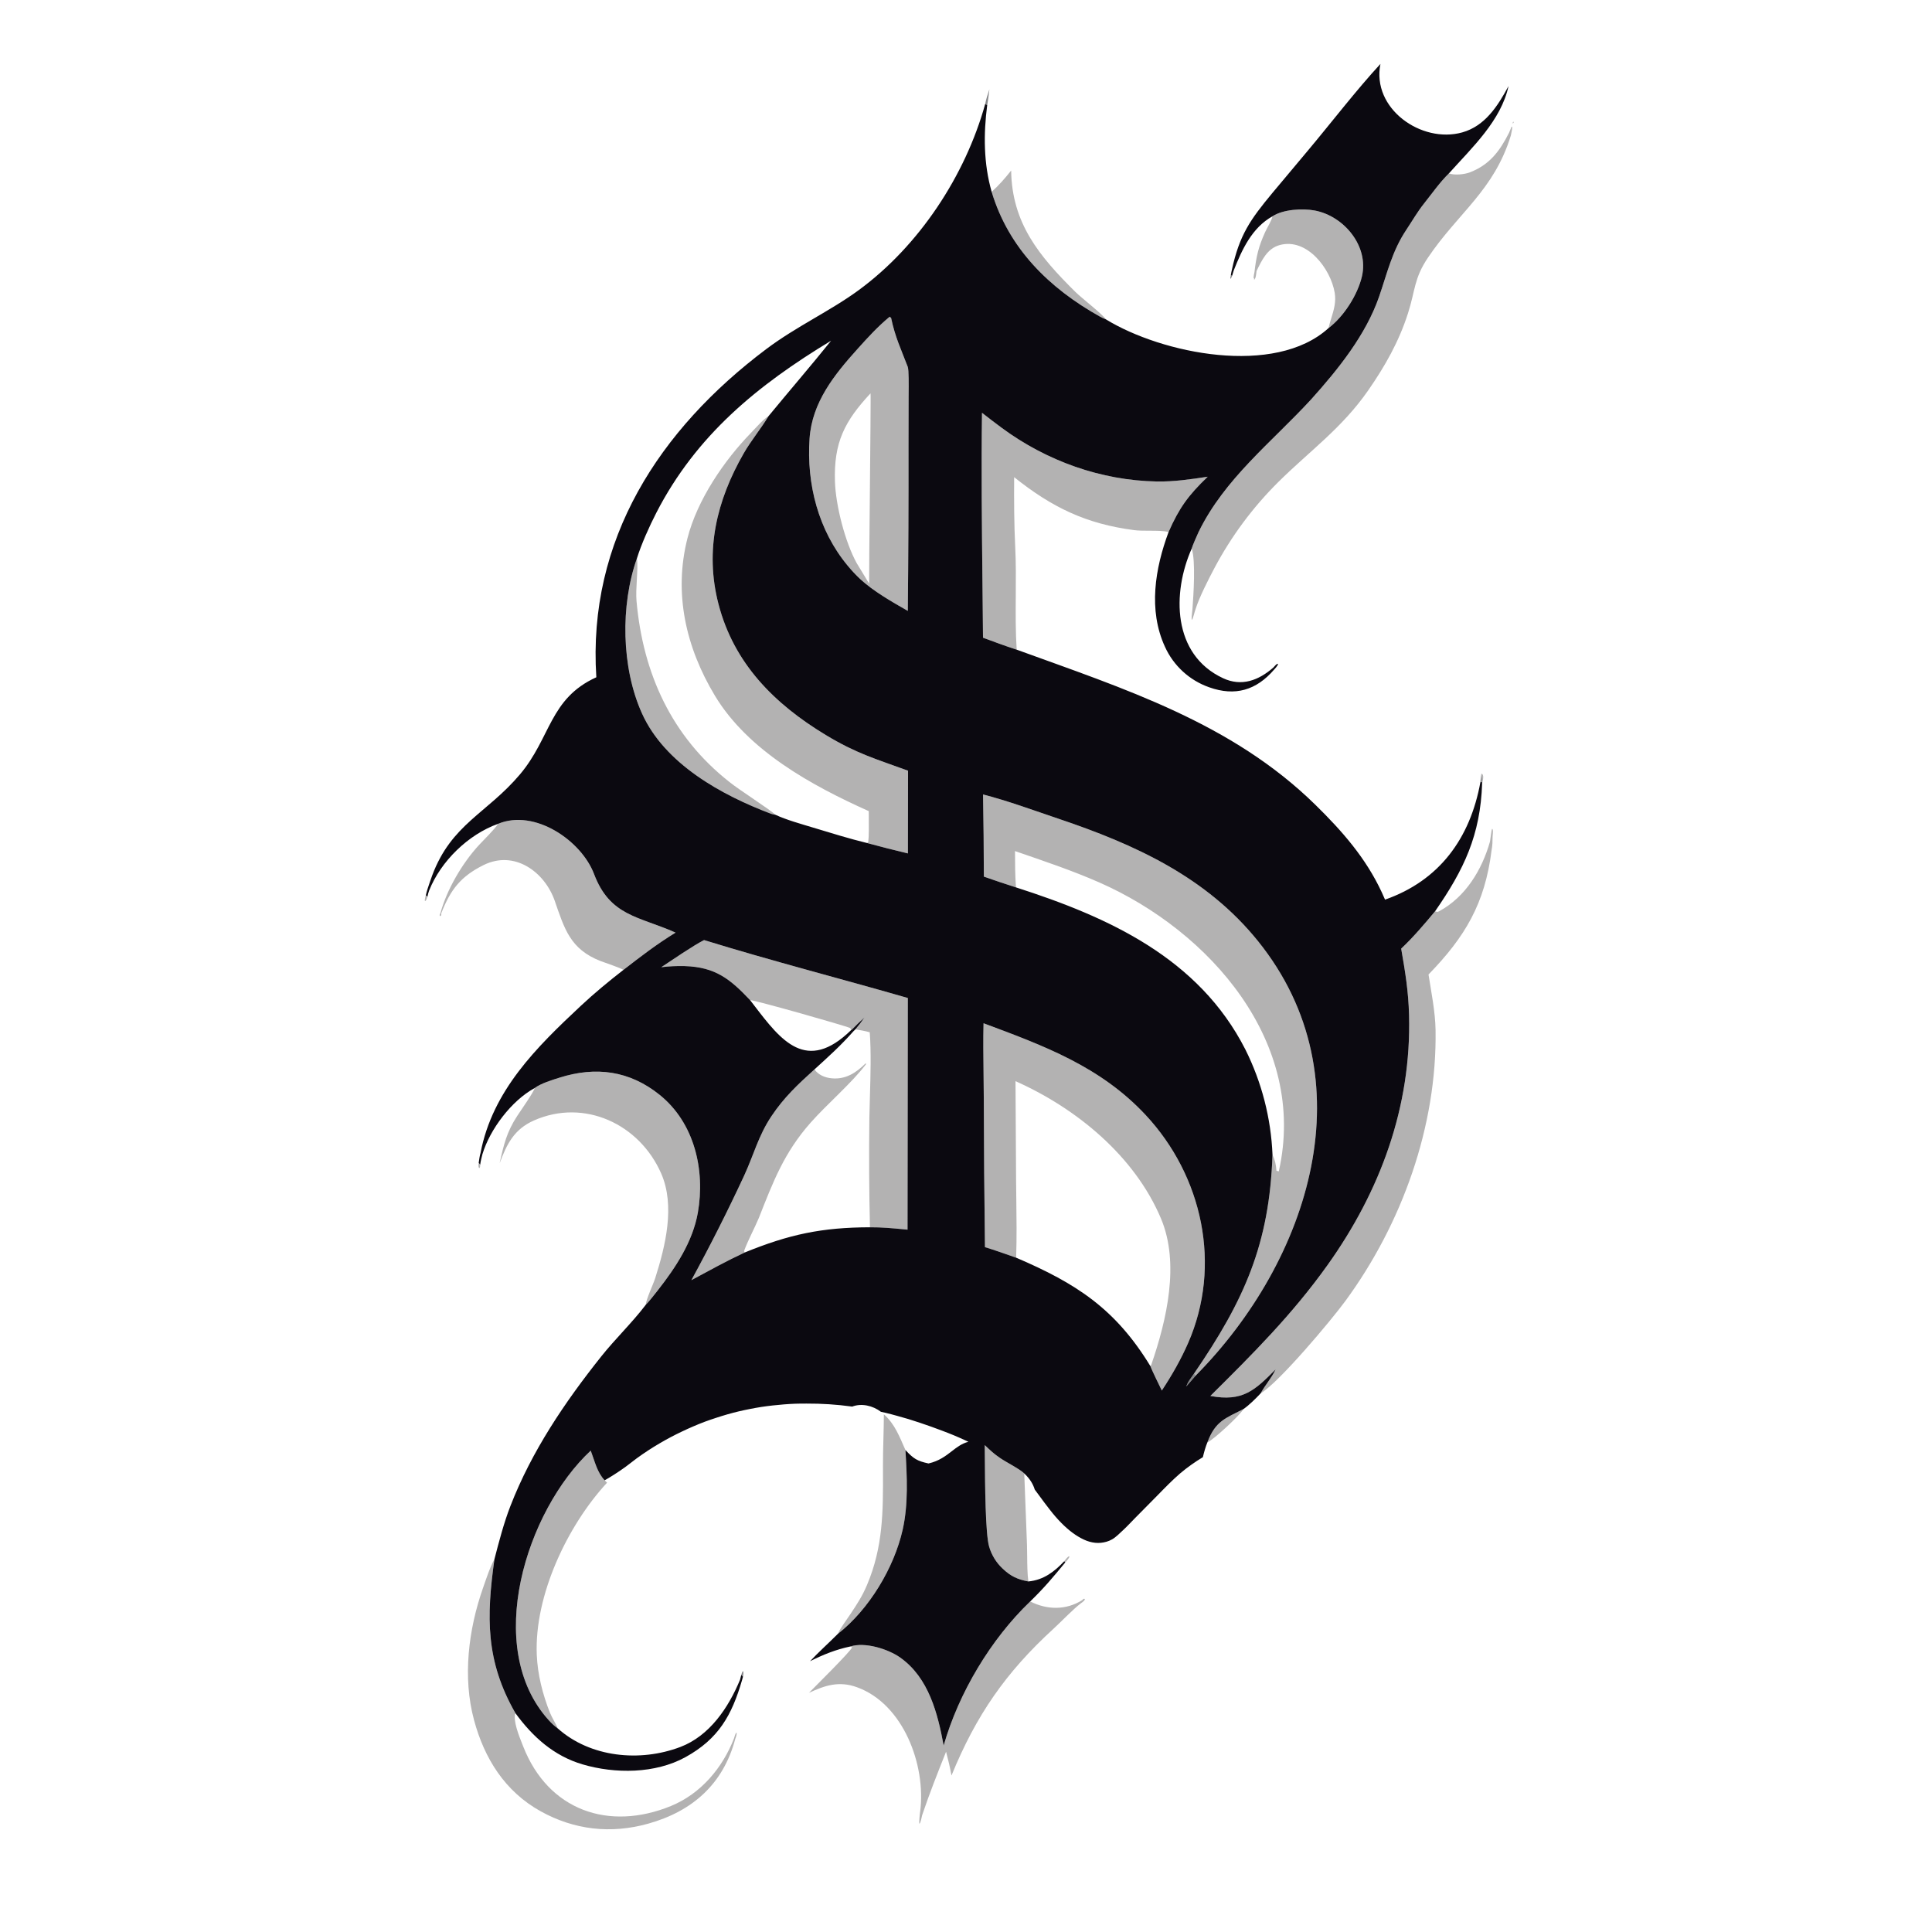
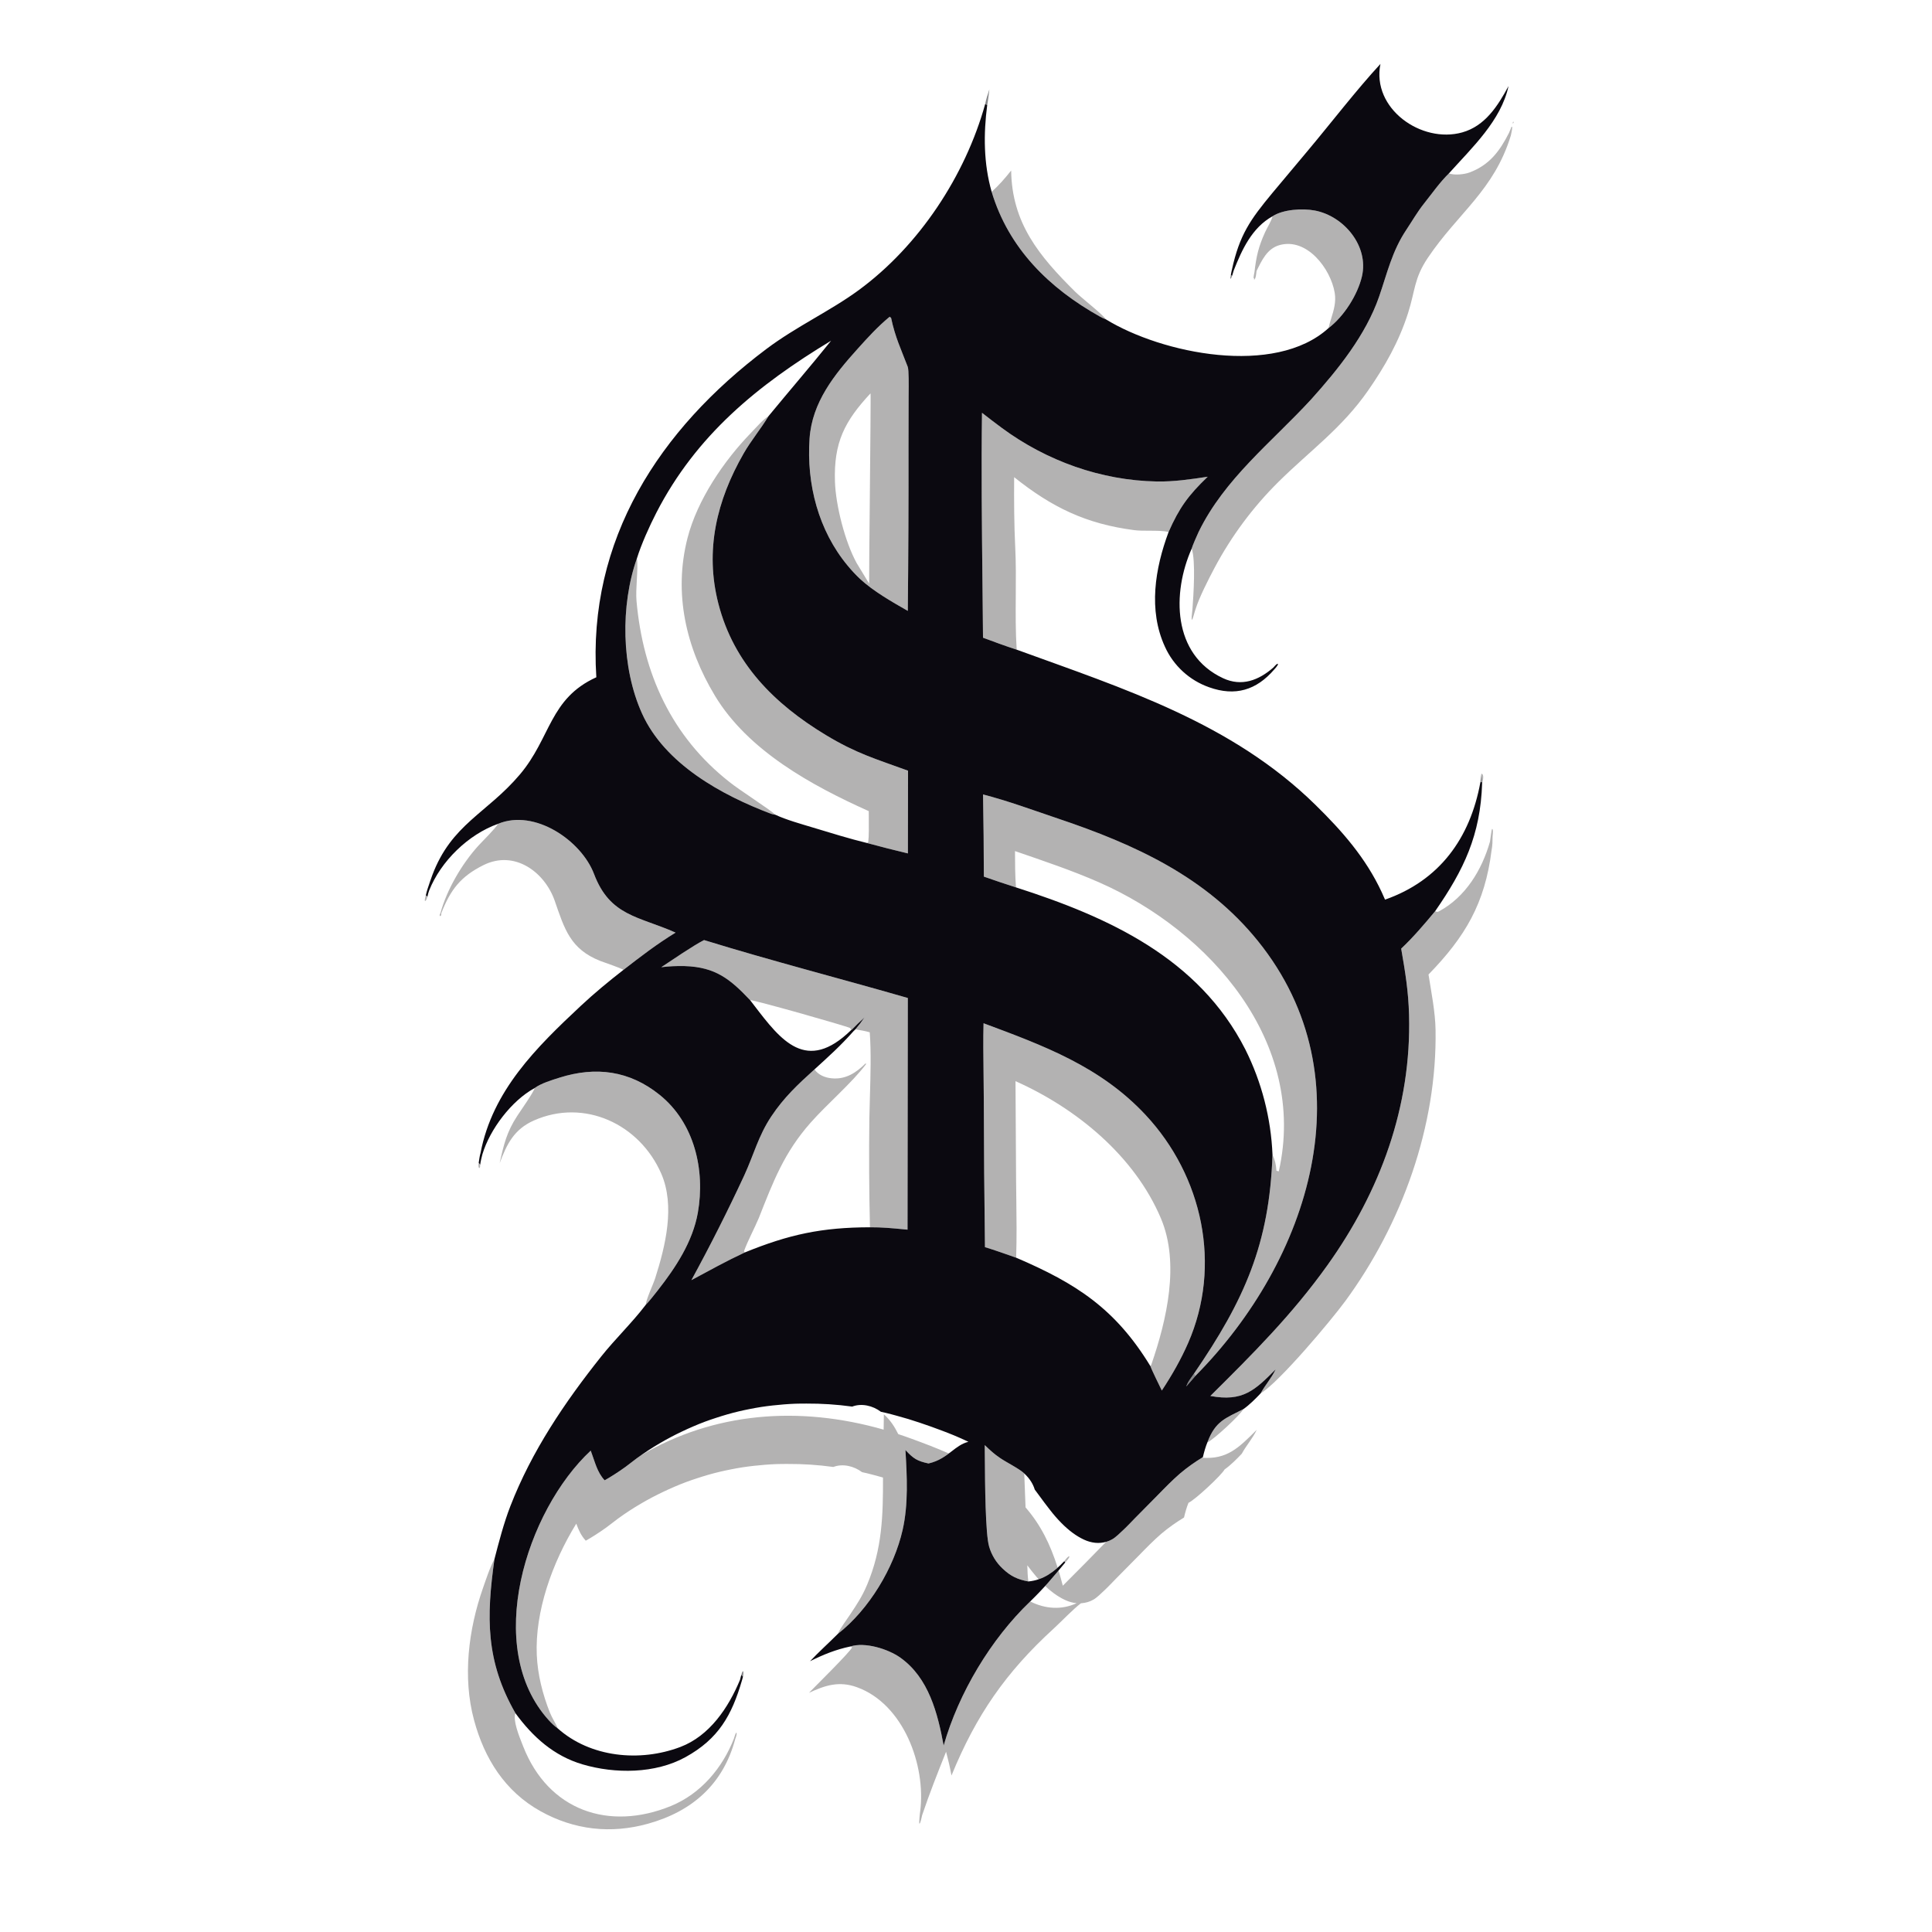
<svg xmlns="http://www.w3.org/2000/svg" viewBox="0 0 2048 2048">
  <g id="shadow" fill="#b3b2b2">
-     <path d="M1042.06 842.154C1069.14 849.144 1095.26 858.879 1121.88 867.833C1202.87 895.081 1278.54 929.479 1333.4 997.456C1451.04 1143.23 1388.32 1336.12 1267.26 1458.41L1265.89 1455.82C1319.09 1378.16 1345.67 1318.79 1348.91 1224.06C1351.71 1230.07 1352.58 1234.46 1353.09 1241.06C1353.92 1241.26 1354.74 1241.46 1355.57 1241.66C1386.42 1105.15 1282.45 986.893 1165.11 935.345C1136.11 922.604 1105.87 912.502 1075.94 902.183C1076.0 915.373 1075.98 927.513 1076.98 940.673C1065.58 937.027 1054.22 933.219 1042.93 929.252C1042.88 900.217 1042.59 871.184 1042.06 842.154ZM1042.6 1084.69C1106.45 1108.47 1166.44 1130.5 1214.37 1181.88C1274.89 1246.75 1295.42 1341.46 1259.44 1423.71C1251.77 1441.24 1242.19 1457.96 1231.58 1474.03C1229.28 1469.19 1220.85 1452.35 1219.53 1448.25C1219.89 1447.63 1220.32 1446.94 1220.54 1446.28C1236.77 1399.24 1250.76 1339.28 1230.69 1291.71C1202.71 1225.34 1140.97 1174.75 1076.47 1146.08L1077.09 1251.0C1077.15 1257.938 1077.238 1264.624 1077.325 1271.184C1077.597 1291.826 1077.853 1311.211 1077.17 1333.21C1066.28 1329.42 1055.12 1325.36 1044.1 1322.03C1043.39 1269.13 1042.98 1216.23 1042.85 1163.32C1042.821 1155.264 1042.717 1146.789 1042.611 1138.175C1042.389 1120.1 1042.16 1101.411 1042.6 1084.69ZM943.091 335.732 944.604 336.998C948.941 357.576 954.945 369.662 962.25 388.857C963.458 392.031 963.275 408.931 963.184 417.253C963.167 418.813 963.154 420.072 963.153 420.882L963.046 472.87C963.151 531.101 962.904 589.332 962.303 647.561C945.495 637.991 925.846 626.761 911.707 613.703C907.053 609.304 902.678 604.62 898.607 599.677C867.502 562.29 854.859 513.12 858.167 464.925C860.811 426.403 884.443 397.17 909.161 369.736C920.427 357.232 929.958 346.677 943.091 335.732ZM920.914 859.829C860.372 832.676 792.974 795.79 757.837 737.469C727.076 686.411 713.835 628.877 728.772 570.439C739.117 529.966 767.451 488.254 796.318 458.6C801.408 453.371 808.82 444.618 814.73 441.031C806.611 454.508 796.091 467.101 788.317 480.652C759.741 530.465 746.948 583.276 761.505 639.89C777.818 703.337 820.967 746.251 875.323 779.109C908.058 798.897 928.106 804.354 962.563 816.97L962.411 904.657C947.962 901.222 933.569 897.558 919.237 893.667L920.368 892.634C921.171 886.853 921.049 874.819 920.96 866.017V866.013C920.936 863.66 920.915 861.538 920.914 859.829ZM1579.43 892.169C1579.69 890.567 1581.19 879.182 1581.58 878.743C1583.036 878.231 1582.465 883.973 1582.273 885.906C1582.242 886.216 1582.221 886.428 1582.22 886.5C1582.14 891.668 1582.13 896.259 1581.13 901.344C1574.06 957.853 1553.14 993.023 1514.28 1033.02C1517.27 1052.07 1521.44 1072.64 1521.75 1091.77C1523.42 1193.87 1486.05 1297.51 1425.96 1379.36C1410.99 1399.75 1355.64 1465.7 1336.3 1477.04C1341.29 1467.92 1347.8 1460.96 1352.2 1451.64C1330.16 1473.81 1317.38 1486.19 1283.01 1479.77C1328.31 1434.9 1369.85 1393.37 1407.07 1341.27C1463.15 1262.77 1496.26 1173.18 1493.65 1075.88C1492.98 1050.68 1489.62 1030.41 1485.31 1005.57C1497.59 994.096 1510.56 978.914 1521.3 965.916L1521.393 965.957C1522.93 966.629 1523.685 966.959 1525.45 966.011C1553.47 950.936 1570.9 922.216 1579.43 892.169ZM1599.57 140.902C1600.29 138.999 1601.02 137.472 1601.79 135.634L1601.55 135.988C1601.8 135.282 1601.95 134.613 1602.69 134.201C1603.501 134.881 1602.429 139.659 1601.846 142.257C1601.703 142.894 1601.589 143.4 1601.54 143.682C1583.71 201.927 1545.79 225.436 1513.61 273.24C1498.78 295.266 1500.34 307.782 1492.48 332.244C1482.84 362.267 1468.18 388.139 1450.35 413.814C1422.47 453.953 1388.73 477.64 1355.14 510.882C1328.1 537.682 1305.28 568.411 1287.42 602.029C1281.02 614.097 1271.19 633.305 1267.26 645.998C1266.44 648.08 1264.51 656.204 1263.54 657.123C1262.823 656.142 1263.342 651.93 1263.727 648.802C1263.869 647.651 1263.992 646.647 1264.03 646.004C1265.1 631.507 1267.65 594.475 1263.25 581.507C1263.7 579.307 1269.35 566.4 1270.52 564.001C1298.02 507.401 1348.16 468.712 1389.86 423.377C1418.37 391.65 1447.8 355.166 1461.9 314.452C1470.54 289.479 1475.59 266.348 1490.68 243.717C1496.86 234.452 1502.49 224.563 1509.52 215.76C1518.01 205.115 1526.2 193.288 1535.94 183.764C1541.49 186.048 1552.39 184.861 1557.8 182.82C1579.02 174.816 1589.85 160.039 1599.57 140.902ZM746.335 996.515C818.852 1018.86 889.99 1037.06 962.325 1057.92L962.023 1303.5C960.681 1303.372 959.356 1303.245 958.045 1303.119L958.042 1303.118C945.804 1301.94 934.798 1300.88 922.196 1300.97C921.266 1262.32 921.057 1223.66 921.569 1185.0C921.694 1177.897 921.913 1170.38 922.138 1162.666C922.807 1139.723 923.528 1115.033 921.965 1094.28C916.715 1092.76 912.122 1092.07 906.767 1091.15C911.123 1085.96 912.331 1084.33 916.256 1078.65C911.645 1082.83 907.173 1087.15 902.849 1091.62L902.278 1091.89L901.258 1089.78C895.471 1087.14 800.063 1060.1 795.129 1060.17C774.037 1037.9 758.509 1025.11 725.741 1024.08C717.468 1023.86 709.191 1024.26 700.977 1025.27C712.161 1017.91 734.865 1002.31 746.335 996.515ZM1040.96 437.582C1047.91 443.043 1054.95 448.407 1062.06 453.673C1109.44 488.601 1167.09 509.315 1226.16 510.39C1244.41 510.722 1262.26 508.064 1280.23 505.348C1259.69 525.035 1250.0 538.355 1238.73 563.998C1233.742 562.613 1225.997 562.599 1218.321 562.586C1212.593 562.576 1206.904 562.566 1202.43 561.986C1151.2 555.349 1115.1 537.816 1075.04 505.816C1074.89 530.058 1074.96 555.642 1076.17 579.806C1077.011 596.61 1076.887 613.816 1076.764 631.021V631.185C1076.624 650.545 1076.484 669.897 1077.73 688.673C1065.66 684.8 1053.92 680.378 1042.03 675.996C1041.873 656.683 1041.664 637.204 1041.455 617.643L1041.455 617.63C1040.812 557.581 1040.16 496.756 1040.96 437.582ZM1092.07 1697.59C1110.03 1706.67 1129.9 1707.01 1147.2 1696.21C1148.06 1695.31 1148.1 1695.08 1149.15 1694.7C1151.855 1695.332 1147 1698.711 1145.997 1699.41C1145.921 1699.463 1145.867 1699.5 1145.84 1699.52C1137.51 1705.82 1125.21 1718.8 1116.93 1726.38C1066.11 1772.82 1034.66 1818.4 1008.62 1882.11C1006.92 1872.97 1005.27 1865.9 1002.88 1856.91C993.504 1880.43 985.749 1899.9 977.526 1924.13C977.139 1925.8 975.819 1932.67 974.682 1933.19L974.569 1933.14C974.054 1932.16 975.147 1921.37 975.46 1919.95C981.631 1871.13 957.717 1806.36 908.425 1788.53C889.439 1781.66 874.652 1786.52 857.533 1794.46C863.374 1788.46 902.314 1750.04 903.246 1746.22L901.273 1745.36C916.882 1740.29 941.504 1747.99 954.432 1757.2C984.513 1778.63 993.977 1816.09 1000.32 1850.34C1016.2 1794.73 1050.2 1737.67 1092.07 1697.59ZM566.739 1153.39C573.622 1148.33 585.027 1144.91 593.161 1142.34C631.55 1130.23 667.327 1134.84 699.293 1160.61C736.156 1190.33 747.689 1240.21 739.744 1285.54C734.279 1316.35 716.244 1343.64 697.241 1367.88C694.387 1371.49 687.577 1380.27 684.534 1383.12C685.097 1376.84 692.129 1362.26 694.56 1354.86C705.388 1320.77 715.877 1278.26 700.918 1244.02C678.013 1191.6 619.476 1164.07 565.936 1187.77C545.068 1197.0 537.196 1212.71 529.67 1232.99C534.019 1213.31 537.089 1200.04 548.262 1182.95C551.459 1178.06 566.251 1157.0 566.739 1153.39ZM527.945 873.296C566.801 857.15 616.271 891.042 629.699 926.454C646.695 971.279 676.9 971.153 716.14 988.603C695.677 1001.17 679.974 1013.33 660.865 1028.12C656.803 1025.6 641.744 1020.75 636.643 1018.76C604.351 1006.18 598.371 984.545 588.022 954.858C577.409 924.412 545.444 900.632 512.418 917.093C488.469 929.03 477.502 943.027 467.74 968.14C467.732 968.253 467.73 968.394 467.727 968.554C467.711 969.477 467.685 971.012 466.577 971.088C465.568 970.493 466.285 969.114 466.722 968.271C466.793 968.135 466.856 968.013 466.904 967.91C473.756 942.748 489.949 915.171 507.535 896.007C512.758 890.314 524.442 879.056 527.945 873.296ZM779.43 1843.24C766.73 1891.06 734.118 1920.06 687.019 1933.19C647.58 1944.19 608.802 1939.9 572.935 1919.93C535.349 1899.01 513.474 1864.18 502.512 1823.39C490.216 1778.0 496.601 1727.12 512.012 1683.3C515.186 1674.27 519.476 1660.96 524.119 1652.81C515.554 1714.06 514.685 1760.83 546.405 1816.08C543.422 1823.233 550.188 1840.198 553.661 1848.905C553.994 1849.741 554.298 1850.502 554.559 1851.17C581.161 1919.18 645.302 1941.41 711.248 1914.42C742.795 1901.51 765.859 1874.17 778.065 1842.81C780.996 1832.37 781.956 1837.18 779.43 1843.24ZM863.383 1133.6C867.473 1139.51 874.487 1142.34 881.476 1143.04C896.465 1144.52 907.527 1137.16 917.586 1127.22L918.091 1127.96C902.828 1148.21 876.767 1170.26 859.148 1190.23C831.164 1221.95 819.699 1252.31 804.44 1290.98C799.732 1302.24 792.84 1314.88 788.756 1326.04L789.367 1327.72C770.144 1336.69 751.584 1346.96 732.904 1357.01C752.808 1320.57 771.517 1283.49 789.001 1245.83C799.059 1223.99 803.952 1203.89 817.636 1183.39C831.124 1163.19 845.616 1149.68 863.383 1133.6ZM626.195 1537.72C630.715 1549.636 632.813 1560.416 640.946 1569.203C641.74 1570.062 642.592 1570.901 643.509 1571.72C601.432 1617.18 566.36 1691.29 569.006 1754.19C569.883 1775.03 575.217 1796.04 582.906 1815.4C585.001 1820.67 590.186 1828.98 591.207 1832.15C588.238 1830.16 584.31 1826.37 581.868 1823.68C511.598 1746.46 558.006 1601.24 626.195 1537.72ZM1348.87 229.285C1360.1 221.901 1380.73 220.692 1393.81 223.176C1424.67 229.036 1451.23 260.909 1443.71 293.009C1439.13 312.57 1424.6 335.449 1408.28 347.809C1409.077 344.257 1410.14 340.801 1411.2 337.356C1413.864 328.698 1416.504 320.116 1414.83 310.271C1410.51 284.8 1385.48 251.826 1356.49 259.783C1343.14 263.449 1337.52 276.099 1331.96 287.322C1331.77 288.757 1331.3 296.048 1329.37 296.446L1329.6 296.152L1328.88 295.644L1329.77 295.528L1328.81 294.499C1328.92 292.576 1329.37 290.455 1329.77 288.567C1331.69 271.939 1334.03 261.553 1341.09 246.041C1343.26 241.268 1348.12 233.622 1348.87 229.285ZM675.151 591.924C676.026 597.63 675.554 605.935 675.067 614.504C674.616 622.449 674.151 630.622 674.736 637.163C681.6 713.932 711.932 780.855 773.379 829.054C783.039 836.991 816.842 858.509 821.955 863.683C820.241 863.46 818.855 863.216 817.224 862.599C764.521 842.684 704.665 809.638 680.591 756.4C658.497 707.541 657.649 641.425 675.151 591.924ZM922.786 416.967C895.283 446.526 883.748 468.993 885.081 510.483C885.898 535.909 895.865 574.789 908.16 596.987L921.325 618.682C921.228 610.119 921.633 568.848 922.055 525.847L922.055 525.829C922.575 472.919 923.12 417.396 922.786 416.967ZM1043.86 1531.84C1050.29 1537.97 1053.31 1540.89 1060.46 1545.77C1066.95 1550.2 1080.96 1557.15 1085.75 1561.92L1088.65 1637.52C1088.769 1641.2 1088.805 1645.194 1088.842 1649.292C1088.927 1658.625 1089.016 1668.495 1090.1 1676.41C1078.77 1674.31 1071.33 1670.94 1062.67 1662.63C1055.98 1656.32 1051.1 1648.35 1048.53 1639.53C1044.543 1626.151 1044.174 1573.26 1043.974 1544.719C1043.938 1539.47 1043.907 1535.045 1043.86 1531.84ZM936.931 1499.21C948.635 1509.6 953.526 1522.98 959.793 1537.09C961.476 1564.87 963.009 1594.25 956.872 1621.54C947.779 1661.99 921.114 1706.24 888.243 1731.88C889.452 1727.89 898.302 1715.76 901.158 1711.47C908.59 1700.33 913.94 1692.27 919.115 1680.03C936.259 1639.465 936.133 1601.817 935.99 1559.415C935.984 1557.549 935.978 1555.675 935.973 1553.79C935.949 1544.363 936.199 1534.82 936.45 1525.242L936.45 1525.236C936.677 1516.569 936.905 1507.874 936.931 1499.21ZM1071.86 180.789C1072.71 236.633 1101.48 271.31 1139.77 309.271C1146.44 315.893 1168.91 333.181 1172.23 338.487C1169.69 337.585 1168.22 336.856 1165.87 335.542C1111.92 305.351 1069.21 263.215 1051.19 203.317C1059.03 196.314 1065.31 188.998 1071.86 180.789ZM1318.12 1493.67C1314.77 1499.87 1286.7 1525.99 1279.86 1529.03L1280.15 1528.3C1288.54 1506.32 1299.04 1503.44 1318.12 1493.67ZM1128.19 1654.91C1128.255 1654.824 1128.331 1654.72 1128.419 1654.602C1129.472 1653.179 1132.061 1649.683 1133.5 1649.72C1134.203 1650.92 1130.19 1655.217 1129.226 1656.25L1129.16 1656.32ZM1570.39 820.157C1573.68 820.83 1571.79 828.003 1571.12 830.357L1571.0 828.98C1570.93 825.353 1570.9 823.721 1570.39 820.157ZM451.388 949.073 453.158 950.405C452.749 951.714 452.056 954.55 450.624 955.153C450.575 955.11 450.513 955.079 450.478 955.024C450.139 954.491 450.356 953.372 450.487 952.698C450.505 952.604 450.522 952.518 450.535 952.444C450.594 952.115 450.669 951.789 450.73 951.46C450.9 950.537 451.025 949.952 451.388 949.073ZM509.022 1234.62C509.145 1240.33 506.283 1238.91 507.444 1232.63ZM1603.82 129.28C1604.026 129.233 1604.148 129.199 1604.227 129.177C1604.306 129.155 1604.343 129.145 1604.379 129.146C1604.426 129.147 1604.473 129.166 1604.61 129.203C1604.614 129.237 1604.618 129.265 1604.622 129.29C1604.632 129.359 1604.637 129.398 1604.633 129.436C1604.621 129.541 1604.535 129.637 1604.26 130.336C1603.59 130.842 1603.84 130.722 1603.46 130.846C1603.46 130.606 1603.73 129.561 1603.82 129.28Z" />
+     <path d="M1042.06 842.154C1069.14 849.144 1095.26 858.879 1121.88 867.833C1202.87 895.081 1278.54 929.479 1333.4 997.456C1451.04 1143.23 1388.32 1336.12 1267.26 1458.41L1265.89 1455.82C1319.09 1378.16 1345.67 1318.79 1348.91 1224.06C1351.71 1230.07 1352.58 1234.46 1353.09 1241.06C1353.92 1241.26 1354.74 1241.46 1355.57 1241.66C1386.42 1105.15 1282.45 986.893 1165.11 935.345C1136.11 922.604 1105.87 912.502 1075.94 902.183C1076.0 915.373 1075.98 927.513 1076.98 940.673C1065.58 937.027 1054.22 933.219 1042.93 929.252C1042.88 900.217 1042.59 871.184 1042.06 842.154ZM626.195 1537.72C630.715 1549.636 632.813 1560.416 640.946 1569.203L641.051 1569.317C641.294 1569.12 641.538 1568.924 641.781 1568.729C644.854 1566.973 647.927 1565.1 651.0 1563.143C655.0 1560.595 659.0 1557.881 663.0 1555.0C667.0 1552.119 671.0 1548.762 675.0 1545.857C676.531 1544.745 678.063 1543.654 679.595 1542.583C756.807 1497.166 846.602 1489.715 936.695 1515.472C936.82 1510.048 936.915 1504.623 936.931 1499.21C943.828 1505.333 948.359 1512.494 952.201 1520.231C956.933 1521.783 961.664 1523.427 966.392 1525.16C980.003 1530.146 993.109 1535.114 1005.808 1540.747C1000.137 1545.001 993.694 1549.162 984.261 1551.34C972.265 1548.71 968.491 1546.43 959.793 1537.09C960.529 1549.244 961.237 1561.704 961.286 1574.161L961.286 1574.277C961.344 1590.255 960.316 1606.227 956.872 1621.54C947.779 1661.99 921.114 1706.24 888.243 1731.88C889.452 1727.89 898.302 1715.76 901.158 1711.47C908.59 1700.33 913.94 1692.27 919.115 1680.03C935.333 1641.656 936.096 1605.893 936.011 1566.247C934.34 1565.776 932.67 1565.314 931.0 1564.857C927.0 1563.762 923.0 1562.667 919.0 1561.714C917.268 1561.302 915.536 1560.916 913.804 1560.546C905.174 1554.029 893.292 1551.231 883.358 1555.049L883.0 1555.0Q877.0 1554.179 871.0 1553.571C867.0 1553.167 863.0 1552.833 859.0 1552.571C855.0 1552.31 851.0 1552.119 847.0 1552.0C843.0 1551.881 839.0 1551.857 835.0 1551.857C831.0 1551.857 827.0 1551.857 823.0 1552.0C819.0 1552.143 815.0 1552.405 811.0 1552.714Q805.0 1553.179 799.0 1553.857C795.0 1554.31 791.0 1554.81 787.0 1555.429C783.0 1556.048 779.0 1556.786 775.0 1557.571C771.0 1558.357 767.0 1559.19 763.0 1560.143C759.0 1561.095 755.0 1562.143 751.0 1563.286C747.0 1564.429 743.0 1565.69 739.0 1567.0C735.0 1568.31 731.0 1569.643 727.0 1571.143C723.0 1572.643 719.0 1574.286 715.0 1576.0C711.0 1577.714 707.0 1579.524 703.0 1581.429C699.0 1583.333 695.0 1585.31 691.0 1587.429C687.0 1589.548 683.0 1591.786 679.0 1594.143C675.0 1596.5 671.0 1598.952 667.0 1601.571C663.0 1604.19 659.0 1606.952 655.0 1609.857C651.0 1612.762 647.0 1616.119 643.0 1619.0C639.0 1621.881 635.0 1624.595 631.0 1627.143C627.649 1629.277 624.297 1631.312 620.946 1633.203C615.991 1627.849 613.276 1621.755 610.888 1615.115C584.933 1657.271 567.091 1708.667 569.006 1754.19C569.883 1775.03 575.217 1796.04 582.906 1815.4C585.001 1820.67 590.186 1828.98 591.207 1832.15C588.238 1830.16 584.31 1826.37 581.868 1823.68C511.598 1746.46 558.006 1601.24 626.195 1537.72ZM1042.6 1084.69C1106.45 1108.47 1166.44 1130.5 1214.37 1181.88C1274.89 1246.75 1295.42 1341.46 1259.44 1423.71C1251.77 1441.24 1242.19 1457.96 1231.58 1474.03C1229.28 1469.19 1220.85 1452.35 1219.53 1448.25C1219.89 1447.63 1220.32 1446.94 1220.54 1446.28C1236.77 1399.24 1250.76 1339.28 1230.69 1291.71C1202.71 1225.34 1140.97 1174.75 1076.47 1146.08L1077.09 1251.0C1077.15 1257.938 1077.238 1264.624 1077.325 1271.184C1077.597 1291.826 1077.853 1311.211 1077.17 1333.21C1066.28 1329.42 1055.12 1325.36 1044.1 1322.03C1043.39 1269.13 1042.98 1216.23 1042.85 1163.32C1042.821 1155.264 1042.717 1146.789 1042.611 1138.175C1042.389 1120.1 1042.16 1101.411 1042.6 1084.69ZM943.091 335.732 944.604 336.998C948.941 357.576 954.945 369.662 962.25 388.857C963.458 392.031 963.275 408.931 963.184 417.253C963.167 418.813 963.154 420.072 963.153 420.882L963.046 472.87C963.151 531.101 962.904 589.332 962.303 647.561C945.495 637.991 925.846 626.761 911.707 613.703C907.053 609.304 902.678 604.62 898.607 599.677C867.502 562.29 854.859 513.12 858.167 464.925C860.811 426.403 884.443 397.17 909.161 369.736C920.427 357.232 929.958 346.677 943.091 335.732ZM920.914 859.829C860.372 832.676 792.974 795.79 757.837 737.469C727.076 686.411 713.835 628.877 728.772 570.439C739.117 529.966 767.451 488.254 796.318 458.6C801.408 453.371 808.82 444.618 814.73 441.031C806.611 454.508 796.091 467.101 788.317 480.652C759.741 530.465 746.948 583.276 761.505 639.89C777.818 703.337 820.967 746.251 875.323 779.109C908.058 798.897 928.106 804.354 962.563 816.97L962.411 904.657C947.962 901.222 933.569 897.558 919.237 893.667L920.368 892.634C921.171 886.853 921.049 874.819 920.96 866.017V866.013C920.936 863.66 920.915 861.538 920.914 859.829ZM1092.07 1697.59C1107.998 1705.643 1125.428 1706.821 1141.235 1699.452C1139.157 1699.257 1137.078 1698.855 1135.0 1698.286C1131.0 1697.19 1127.0 1695.238 1123.0 1692.857C1119.0 1690.476 1115.0 1687.5 1111.0 1684.0C1109.979 1683.107 1108.959 1682.175 1107.938 1681.207C1112.738 1675.926 1117.259 1670.642 1122.113 1664.827C1123.689 1669.985 1125.18 1675.338 1126.62 1680.91C1142.008 1665.681 1157.266 1650.086 1172.528 1634.411C1174.685 1633.818 1176.843 1632.96 1179.0 1631.714C1183.0 1629.405 1187.0 1625.286 1191.0 1621.571C1195.0 1617.857 1199.0 1613.476 1203.0 1609.429L1215.0 1597.286L1227.0 1585.143C1231.0 1581.095 1235.0 1576.881 1239.0 1573.0C1243.0 1569.119 1247.0 1565.262 1251.0 1561.857C1255.0 1558.452 1259.0 1555.429 1263.0 1552.571C1266.703 1549.926 1270.407 1547.526 1274.111 1545.257C1300.458 1547.197 1312.708 1535.247 1332.2 1515.64C1327.8 1524.96 1321.29 1531.92 1316.3 1541.04C1311.1 1546.55 1304.38 1553.31 1298.12 1557.67C1294.77 1563.87 1266.7 1589.99 1259.86 1593.03C1257.986 1597.521 1256.477 1602.889 1255.086 1608.662L1255.0 1608.714C1251.0 1611.143 1247.0 1613.714 1243.0 1616.571C1239.0 1619.429 1235.0 1622.452 1231.0 1625.857C1227.0 1629.262 1223.0 1633.119 1219.0 1637.0C1215.0 1640.881 1211.0 1645.095 1207.0 1649.143L1195.0 1661.286L1183.0 1673.429C1179.0 1677.476 1175.0 1681.857 1171.0 1685.571C1167.0 1689.286 1163.0 1693.405 1159.0 1695.714C1155.0 1698.024 1151.0 1699.0 1147.0 1699.429C1146.61 1699.47 1146.219 1699.504 1145.829 1699.528C1137.499 1705.832 1125.206 1718.803 1116.93 1726.38C1066.11 1772.82 1034.66 1818.4 1008.62 1882.11C1006.92 1872.97 1005.27 1865.9 1002.88 1856.91C993.504 1880.43 985.749 1899.9 977.526 1924.13C977.139 1925.8 975.819 1932.67 974.682 1933.19L974.569 1933.14C974.054 1932.16 975.147 1921.37 975.46 1919.95C981.631 1871.13 957.717 1806.36 908.425 1788.53C889.439 1781.66 874.652 1786.52 857.533 1794.46C863.374 1788.46 902.314 1750.04 903.246 1746.22L901.273 1745.36C916.882 1740.29 941.504 1747.99 954.432 1757.2C984.513 1778.63 993.977 1816.09 1000.32 1850.34C1016.2 1794.73 1050.2 1737.67 1092.07 1697.59ZM1579.43 892.169C1579.69 890.567 1581.19 879.182 1581.58 878.743C1583.036 878.231 1582.465 883.973 1582.273 885.906C1582.242 886.216 1582.221 886.428 1582.22 886.5C1582.14 891.668 1582.13 896.259 1581.13 901.344C1574.06 957.853 1553.14 993.023 1514.28 1033.02C1517.27 1052.07 1521.44 1072.64 1521.75 1091.77C1523.42 1193.87 1486.05 1297.51 1425.96 1379.36C1410.99 1399.75 1355.64 1465.7 1336.3 1477.04C1341.29 1467.92 1347.8 1460.96 1352.2 1451.64C1330.16 1473.81 1317.38 1486.19 1283.01 1479.77C1328.31 1434.9 1369.85 1393.37 1407.07 1341.27C1463.15 1262.77 1496.26 1173.18 1493.65 1075.88C1492.98 1050.68 1489.62 1030.41 1485.31 1005.57C1497.59 994.096 1510.56 978.914 1521.3 965.916L1521.393 965.957C1522.93 966.629 1523.685 966.959 1525.45 966.011C1553.47 950.936 1570.9 922.216 1579.43 892.169ZM1599.57 140.902C1600.29 138.999 1601.02 137.472 1601.79 135.634L1601.55 135.988C1601.8 135.282 1601.95 134.613 1602.69 134.201C1603.501 134.881 1602.429 139.659 1601.846 142.257C1601.703 142.894 1601.589 143.4 1601.54 143.682C1583.71 201.927 1545.79 225.436 1513.61 273.24C1498.78 295.266 1500.34 307.782 1492.48 332.244C1482.84 362.267 1468.18 388.139 1450.35 413.814C1422.47 453.953 1388.73 477.64 1355.14 510.882C1328.1 537.682 1305.28 568.411 1287.42 602.029C1281.02 614.097 1271.19 633.305 1267.26 645.998C1266.44 648.08 1264.51 656.204 1263.54 657.123C1262.823 656.142 1263.342 651.93 1263.727 648.802C1263.869 647.651 1263.992 646.647 1264.03 646.004C1265.1 631.507 1267.65 594.475 1263.25 581.507C1263.7 579.307 1269.35 566.4 1270.52 564.001C1298.02 507.401 1348.16 468.712 1389.86 423.377C1418.37 391.65 1447.8 355.166 1461.9 314.452C1470.54 289.479 1475.59 266.348 1490.68 243.717C1496.86 234.452 1502.49 224.563 1509.52 215.76C1518.01 205.115 1526.2 193.288 1535.94 183.764C1541.49 186.048 1552.39 184.861 1557.8 182.82C1579.02 174.816 1589.85 160.039 1599.57 140.902ZM746.335 996.515C818.852 1018.86 889.99 1037.06 962.325 1057.92L962.023 1303.5C960.681 1303.372 959.356 1303.245 958.045 1303.119L958.042 1303.118C945.804 1301.94 934.798 1300.88 922.196 1300.97C921.266 1262.32 921.057 1223.66 921.569 1185.0C921.694 1177.897 921.913 1170.38 922.138 1162.666C922.807 1139.723 923.528 1115.033 921.965 1094.28C916.715 1092.76 912.122 1092.07 906.767 1091.15C911.123 1085.96 912.331 1084.33 916.256 1078.65C911.645 1082.83 907.173 1087.15 902.849 1091.62L902.278 1091.89L901.258 1089.78C895.471 1087.14 800.063 1060.1 795.129 1060.17C774.037 1037.9 758.509 1025.11 725.741 1024.08C717.468 1023.86 709.191 1024.26 700.977 1025.27C712.161 1017.91 734.865 1002.31 746.335 996.515ZM1040.96 437.582C1047.91 443.043 1054.95 448.407 1062.06 453.673C1109.44 488.601 1167.09 509.315 1226.16 510.39C1244.41 510.722 1262.26 508.064 1280.23 505.348C1259.69 525.035 1250.0 538.355 1238.73 563.998C1233.742 562.613 1225.997 562.599 1218.321 562.586C1212.593 562.576 1206.904 562.566 1202.43 561.986C1151.2 555.349 1115.1 537.816 1075.04 505.816C1074.89 530.058 1074.96 555.642 1076.17 579.806C1077.011 596.61 1076.887 613.816 1076.764 631.021V631.187C1076.624 650.547 1076.484 669.898 1077.73 688.673C1065.66 684.8 1053.92 680.378 1042.03 675.996C1041.873 656.683 1041.664 637.204 1041.455 617.643L1041.455 617.63C1040.812 557.581 1040.16 496.756 1040.96 437.582ZM566.739 1153.39C573.622 1148.33 585.027 1144.91 593.161 1142.34C631.55 1130.23 667.327 1134.84 699.293 1160.61C736.156 1190.33 747.689 1240.21 739.744 1285.54C734.279 1316.35 716.244 1343.64 697.241 1367.88C694.387 1371.49 687.577 1380.27 684.534 1383.12C685.097 1376.84 692.129 1362.26 694.56 1354.86C705.388 1320.77 715.877 1278.26 700.918 1244.02C678.013 1191.6 619.476 1164.07 565.936 1187.77C545.068 1197.0 537.196 1212.71 529.67 1232.99C534.019 1213.31 537.089 1200.04 548.262 1182.95C551.459 1178.06 566.251 1157.0 566.739 1153.39ZM527.945 873.296C566.801 857.15 616.271 891.042 629.699 926.454C646.695 971.279 676.9 971.153 716.14 988.603C695.677 1001.17 679.974 1013.33 660.865 1028.12C656.803 1025.6 641.744 1020.75 636.643 1018.76C604.351 1006.18 598.371 984.545 588.022 954.858C577.409 924.412 545.444 900.632 512.418 917.093C488.469 929.03 477.502 943.027 467.74 968.14C467.732 968.253 467.73 968.394 467.727 968.554C467.711 969.477 467.685 971.012 466.577 971.088C465.568 970.493 466.285 969.114 466.722 968.271C466.793 968.135 466.856 968.013 466.904 967.91C473.756 942.748 489.949 915.171 507.535 896.007C512.758 890.314 524.442 879.056 527.945 873.296ZM779.43 1843.24C766.73 1891.06 734.118 1920.06 687.019 1933.19C647.58 1944.19 608.802 1939.9 572.935 1919.93C535.349 1899.01 513.474 1864.18 502.512 1823.39C490.216 1778.0 496.601 1727.12 512.012 1683.3C515.186 1674.27 519.476 1660.96 524.119 1652.81C515.554 1714.06 514.685 1760.83 546.405 1816.08C543.422 1823.233 550.188 1840.198 553.661 1848.905C553.994 1849.741 554.298 1850.502 554.559 1851.17C581.161 1919.18 645.302 1941.41 711.248 1914.42C742.795 1901.51 765.859 1874.17 778.065 1842.81C780.996 1832.37 781.956 1837.18 779.43 1843.24ZM863.383 1133.6C867.473 1139.51 874.487 1142.34 881.476 1143.04C896.465 1144.52 907.527 1137.16 917.586 1127.22L918.091 1127.96C902.828 1148.21 876.767 1170.26 859.148 1190.23C831.164 1221.95 819.699 1252.31 804.44 1290.98C799.732 1302.24 792.84 1314.88 788.756 1326.04L789.367 1327.72C770.144 1336.69 751.584 1346.96 732.904 1357.01C752.808 1320.57 771.517 1283.49 789.001 1245.83C799.059 1223.99 803.952 1203.89 817.636 1183.39C831.124 1163.19 845.616 1149.68 863.383 1133.6ZM1043.86 1531.84C1050.29 1537.97 1053.31 1540.89 1060.46 1545.77C1066.95 1550.2 1080.96 1557.15 1085.75 1561.92L1087.13 1597.895C1103.173 1616.464 1113.26 1636.827 1121.17 1661.793C1115.139 1667.18 1108.628 1671.536 1101.011 1674.105C1100.341 1673.369 1099.671 1672.62 1099.0 1671.857C1095.659 1668.059 1092.318 1663.663 1088.978 1659.293C1089.115 1665.367 1089.4 1671.297 1090.1 1676.41C1078.77 1674.31 1071.33 1670.94 1062.67 1662.63C1055.98 1656.32 1051.1 1648.35 1048.53 1639.53C1047.103 1634.741 1046.139 1624.89 1045.481 1612.906C1044.645 1597.685 1044.302 1579.024 1044.127 1562.92C1044.121 1562.337 1044.115 1561.757 1044.109 1561.181C1044.047 1555.194 1044.008 1549.6 1043.974 1544.719C1043.938 1539.47 1043.907 1535.045 1043.86 1531.84ZM1348.87 229.285C1360.1 221.901 1380.73 220.692 1393.81 223.176C1424.67 229.036 1451.23 260.909 1443.71 293.009C1439.13 312.57 1424.6 335.449 1408.28 347.809C1409.077 344.257 1410.14 340.801 1411.2 337.356C1413.864 328.698 1416.504 320.116 1414.83 310.271C1410.51 284.8 1385.48 251.826 1356.49 259.783C1343.14 263.449 1337.52 276.099 1331.96 287.322C1331.77 288.757 1331.3 296.048 1329.37 296.446L1329.6 296.152L1328.88 295.644L1329.77 295.528L1328.81 294.499C1328.92 292.576 1329.37 290.455 1329.77 288.567C1331.69 271.939 1334.03 261.553 1341.09 246.041C1343.26 241.268 1348.12 233.622 1348.87 229.285ZM675.151 591.924C676.026 597.63 675.554 605.935 675.067 614.504C674.616 622.449 674.151 630.622 674.736 637.163C681.6 713.932 711.932 780.855 773.379 829.054C783.039 836.991 816.842 858.509 821.955 863.683C820.241 863.46 818.855 863.216 817.224 862.599C764.521 842.684 704.665 809.638 680.591 756.4C658.497 707.541 657.649 641.425 675.151 591.924ZM922.786 416.967C895.283 446.526 883.748 468.993 885.081 510.483C885.898 535.909 895.865 574.789 908.16 596.987L921.325 618.682C921.228 610.119 921.633 568.848 922.055 525.847L922.055 525.829C922.575 472.919 923.12 417.396 922.786 416.967ZM1071.86 180.789C1072.71 236.633 1101.48 271.31 1139.77 309.271C1146.44 315.893 1168.91 333.181 1172.23 338.487C1169.69 337.585 1168.22 336.856 1165.87 335.542C1111.92 305.351 1069.21 263.215 1051.19 203.317C1059.03 196.314 1065.31 188.998 1071.86 180.789ZM1318.12 1493.67C1314.77 1499.87 1286.7 1525.99 1279.86 1529.03L1280.15 1528.3C1288.54 1506.32 1299.04 1503.44 1318.12 1493.67ZM1128.19 1654.91C1128.255 1654.824 1128.331 1654.72 1128.419 1654.602C1129.472 1653.179 1132.061 1649.683 1133.5 1649.72C1134.203 1650.92 1130.19 1655.217 1129.226 1656.25L1129.16 1656.32ZM1570.39 820.157C1573.68 820.83 1571.79 828.003 1571.12 830.357L1571.0 828.98C1570.93 825.353 1570.9 823.721 1570.39 820.157ZM451.388 949.073 453.158 950.405C452.749 951.714 452.056 954.55 450.624 955.153C450.575 955.11 450.513 955.079 450.478 955.024C450.139 954.491 450.356 953.372 450.487 952.698C450.505 952.604 450.522 952.518 450.535 952.444C450.594 952.115 450.669 951.789 450.73 951.46C450.9 950.537 451.025 949.952 451.388 949.073ZM509.022 1234.62C509.145 1240.33 506.283 1238.91 507.444 1232.63ZM1603.82 129.28C1604.026 129.233 1604.148 129.199 1604.227 129.177C1604.306 129.155 1604.343 129.145 1604.379 129.146C1604.426 129.147 1604.473 129.166 1604.61 129.203C1604.614 129.237 1604.618 129.265 1604.622 129.29C1604.632 129.359 1604.637 129.398 1604.633 129.436C1604.621 129.541 1604.535 129.637 1604.26 130.336C1603.59 130.842 1603.84 130.722 1603.46 130.846C1603.46 130.606 1603.73 129.561 1603.82 129.28Z" />
  </g>
  <g id="shading" fill="#86878a">
    <path d="M1265.89 1455.82 1267.26 1458.41C1263.99 1462.31 1260.77 1465.94 1257.39 1469.75C1258.55 1467.18 1259.42 1465.07 1261.06 1462.75ZM1044.32 110.318C1045.46 104.302 1046.98 100.402 1048.81 94.657C1048.16 99.804 1047.48 106.254 1046.49 111.322ZM1570.39 820.157C1570.9 823.721 1570.93 825.353 1571.0 828.98L1569.28 829.138C1569.38 826.121 1570.04 823.267 1570.39 820.157ZM785.767 1775.51C786.017 1774.75 786.76 1771.93 787.523 1771.45C788.491 1771.976 787.889 1775.605 787.66 1776.989C787.636 1777.132 787.617 1777.251 787.603 1777.34ZM1306.17 292.174C1305.82 292.938 1305.17 295.012 1304.49 295.535L1304.34 295.491C1303.937 294.752 1304.345 293.233 1304.587 292.335C1304.633 292.165 1304.673 292.017 1304.7 291.901Z" />
  </g>
  <g id="letter" fill="#0b0910">
    <path d="M1463.33 67.758C1453.73 115.073 1506.76 152.46 1550.03 140.356C1574.27 133.577 1587.84 112.172 1599.11 91.221C1591.19 127.842 1560.56 156.312 1535.94 183.764C1526.2 193.288 1518.01 205.115 1509.52 215.76C1502.49 224.563 1496.86 234.452 1490.68 243.717C1475.59 266.348 1470.54 289.479 1461.9 314.452C1447.8 355.166 1418.37 391.65 1389.86 423.377C1348.16 468.712 1298.02 507.401 1270.52 564.001C1269.35 566.4 1263.7 579.307 1263.25 581.507C1242.46 628.297 1242.51 693.771 1296.48 718.923C1316.26 728.143 1334.25 721.165 1349.77 707.659C1350.67 706.703 1353.12 703.649 1354.41 703.605C1354.97 704.061 1354.47 704.923 1354.15 705.425C1353.15 706.945 1352.01 708.367 1350.74 709.669C1331.8 731.682 1309.35 738.412 1281.71 728.523C1260.88 721.198 1243.95 705.666 1234.87 685.539C1217.02 646.732 1224.4 602.523 1238.73 563.998C1250.0 538.355 1259.69 525.035 1280.23 505.348C1262.26 508.064 1244.41 510.722 1226.16 510.39C1167.09 509.315 1109.44 488.601 1062.06 453.673C1054.95 448.407 1047.91 443.043 1040.96 437.582C1040.16 496.756 1040.812 557.581 1041.455 617.63L1041.455 617.643C1041.664 637.204 1041.873 656.683 1042.03 675.996C1053.92 680.378 1065.66 684.8 1077.73 688.673C1191.91 730.222 1305.66 766.153 1394.34 853.11C1422.71 880.933 1447.69 909.275 1464.74 945.885C1465.94 948.454 1467.09 951.041 1468.2 953.646C1525.84 933.423 1558.43 888.753 1569.28 829.138L1571.0 828.98L1571.12 830.357C1569.3 885.322 1551.87 921.842 1521.3 965.916C1510.56 978.914 1497.59 994.096 1485.31 1005.57C1489.62 1030.41 1492.98 1050.68 1493.65 1075.88C1496.26 1173.18 1463.15 1262.77 1407.07 1341.27C1369.85 1393.37 1328.31 1434.9 1283.01 1479.77C1317.38 1486.19 1330.16 1473.81 1352.2 1451.64C1347.8 1460.96 1341.29 1467.92 1336.3 1477.04C1331.1 1482.55 1324.38 1489.31 1318.12 1493.67C1299.04 1503.44 1288.54 1506.32 1280.15 1528.3L1279.86 1529.03C1277.986 1533.521 1276.477 1538.889 1275.086 1544.662L1275.0 1544.714C1271.0 1547.143 1267.0 1549.714 1263.0 1552.571C1259.0 1555.429 1255.0 1558.452 1251.0 1561.857C1247.0 1565.262 1243.0 1569.119 1239.0 1573.0C1235.0 1576.881 1231.0 1581.095 1227.0 1585.143L1215.0 1597.286L1203.0 1609.429C1199.0 1613.476 1195.0 1617.857 1191.0 1621.571C1187.0 1625.286 1183.0 1629.405 1179.0 1631.714C1175.0 1634.024 1171.0 1635.0 1167.0 1635.429C1163.0 1635.857 1159.0 1635.381 1155.0 1634.286C1151.0 1633.19 1147.0 1631.238 1143.0 1628.857C1139.0 1626.476 1135.0 1623.5 1131.0 1620.0C1127.0 1616.5 1123.0 1612.405 1119.0 1607.857C1115.0 1603.31 1111.0 1597.905 1107.0 1592.714C1103.627 1588.338 1100.255 1583.318 1096.882 1579.025C1095.11 1573.255 1091.833 1567.619 1085.75 1561.92C1080.96 1557.15 1066.95 1550.2 1060.46 1545.77C1053.31 1540.89 1050.29 1537.97 1043.86 1531.84C1043.907 1535.045 1043.938 1539.47 1043.974 1544.719C1044.174 1573.26 1044.543 1626.151 1048.53 1639.53C1051.1 1648.35 1055.98 1656.32 1062.67 1662.63C1071.33 1670.94 1078.77 1674.31 1090.1 1676.41C1106.2 1674.89 1117.59 1666.14 1128.19 1654.91L1129.16 1656.32C1116.1 1672.16 1106.79 1683.28 1092.07 1697.59C1050.2 1737.67 1016.2 1794.73 1000.32 1850.34C993.977 1816.09 984.513 1778.63 954.432 1757.2C941.504 1747.99 916.882 1740.29 901.273 1745.36C885.952 1748.58 872.607 1754.0 858.685 1760.95C867.26 1751.75 878.985 1741.19 888.243 1731.88C921.114 1706.24 947.779 1661.99 956.872 1621.54C963.009 1594.25 961.476 1564.87 959.793 1537.09C968.491 1546.43 972.265 1548.71 984.261 1551.34C995.496 1548.746 1002.489 1543.339 1008.989 1538.313C1014.448 1534.092 1019.559 1530.14 1026.544 1528.349C1025.363 1527.799 1024.181 1527.256 1023.0 1526.714C1019.0 1524.881 1015.0 1523.095 1011.0 1521.429C1007.0 1519.762 1003.0 1518.238 999.0 1516.714C995.0 1515.19 991.0 1513.714 987.0 1512.286Q981.0 1510.143 975.0 1508.143C971.0 1506.81 967.0 1505.5 963.0 1504.286C959.0 1503.071 955.0 1501.952 951.0 1500.857C947.0 1499.762 943.0 1498.667 939.0 1497.714C937.268 1497.302 935.536 1496.916 933.804 1496.546C925.174 1490.029 913.292 1487.231 903.358 1491.049L903.0 1491.0Q897.0 1490.179 891.0 1489.571C887.0 1489.167 883.0 1488.833 879.0 1488.571C875.0 1488.31 871.0 1488.119 867.0 1488.0C863.0 1487.881 859.0 1487.857 855.0 1487.857C851.0 1487.857 847.0 1487.857 843.0 1488.0C839.0 1488.143 835.0 1488.405 831.0 1488.714Q825.0 1489.179 819.0 1489.857C815.0 1490.31 811.0 1490.81 807.0 1491.429C803.0 1492.048 799.0 1492.786 795.0 1493.571C791.0 1494.357 787.0 1495.19 783.0 1496.143C779.0 1497.095 775.0 1498.143 771.0 1499.286C767.0 1500.429 763.0 1501.69 759.0 1503.0C755.0 1504.31 751.0 1505.643 747.0 1507.143C743.0 1508.643 739.0 1510.286 735.0 1512.0C731.0 1513.714 727.0 1515.524 723.0 1517.429C719.0 1519.333 715.0 1521.31 711.0 1523.429C707.0 1525.548 703.0 1527.786 699.0 1530.143C695.0 1532.5 691.0 1534.952 687.0 1537.571C683.0 1540.19 679.0 1542.952 675.0 1545.857C671.0 1548.762 667.0 1552.119 663.0 1555.0C659.0 1557.881 655.0 1560.595 651.0 1563.143C647.649 1565.277 644.297 1567.312 640.946 1569.203C632.813 1560.416 630.715 1549.636 626.195 1537.72C558.006 1601.24 511.598 1746.46 581.868 1823.68C584.31 1826.37 588.238 1830.16 591.207 1832.15C625.724 1862.98 678.295 1868.14 721.205 1851.86C752.115 1840.13 772.245 1810.22 784.482 1780.55L785.767 1775.51L787.603 1777.34L786.502 1781.33C775.716 1818.22 761.803 1843.2 726.692 1862.61C694.651 1880.31 651.984 1880.49 617.474 1870.29C587.068 1861.3 564.824 1841.26 546.405 1816.08C514.685 1760.83 515.554 1714.06 524.119 1652.81C528.914 1634.28 534.08 1614.42 541.047 1596.48C563.62 1538.27 598.67 1486.44 637.369 1437.85C651.932 1419.56 669.758 1402.43 683.749 1384.16L684.534 1383.12C687.577 1380.27 694.387 1371.49 697.241 1367.88C716.244 1343.64 734.279 1316.35 739.744 1285.54C747.689 1240.21 736.156 1190.33 699.293 1160.61C667.327 1134.84 631.55 1130.23 593.161 1142.34C585.027 1144.91 573.622 1148.33 566.739 1153.39C542.199 1166.73 519.272 1197.24 511.387 1223.53C510.431 1227.55 509.542 1230.43 509.022 1234.62L507.444 1232.63C507.863 1229.84 508.527 1224.76 509.401 1222.16C522.04 1156.03 568.674 1110.19 615.807 1066.12C630.068 1052.79 645.461 1040.09 660.865 1028.12C679.974 1013.33 695.677 1001.17 716.14 988.603C676.9 971.153 646.695 971.279 629.699 926.454C616.271 891.042 566.801 857.15 527.945 873.296C496.366 884.596 467.349 912.82 454.926 943.938C453.935 946.662 453.723 947.609 453.158 950.405L451.388 949.073C451.988 946.576 452.43 944.763 453.224 942.303C454.785 937.505 456.428 932.735 458.15 927.993C478.505 873.531 516.095 862.339 551.057 821.031C584.159 781.921 582.284 740.612 632.133 717.935C622.625 571.999 699.078 455.122 812.25 370.051C844.423 345.867 879.955 329.796 910.288 307.547C974.309 260.586 1023.24 186.197 1044.32 110.318L1046.49 111.322C1042.49 141.961 1042.62 173.413 1051.19 203.317C1069.21 263.215 1111.92 305.351 1165.87 335.542C1168.22 336.856 1169.69 337.585 1172.23 338.487C1231.62 374.925 1351.34 399.523 1408.28 347.809C1424.6 335.449 1439.13 312.57 1443.71 293.009C1451.23 260.909 1424.67 229.036 1393.81 223.176C1380.73 220.692 1360.1 221.901 1348.87 229.285C1327.17 241.392 1316.5 264.586 1307.75 286.855C1307.27 288.64 1306.74 290.414 1306.17 292.174L1304.7 291.901C1305.05 289.626 1305.29 288.294 1305.83 286.018C1313.98 248.842 1325.29 232.909 1348.87 204.444L1386.85 159.105C1411.2 130.062 1438.24 94.879 1463.33 67.758ZM1042.6 1084.69C1042.16 1101.411 1042.389 1120.1 1042.611 1138.175C1042.717 1146.789 1042.821 1155.264 1042.85 1163.32C1042.98 1216.23 1043.39 1269.13 1044.1 1322.03C1055.12 1325.36 1066.28 1329.42 1077.17 1333.21C1140.98 1360.54 1182.37 1387.27 1219.53 1448.25C1220.85 1452.35 1229.28 1469.19 1231.58 1474.03C1242.19 1457.96 1251.77 1441.24 1259.44 1423.71C1295.42 1341.46 1274.89 1246.75 1214.37 1181.88C1166.44 1130.5 1106.45 1108.47 1042.6 1084.69ZM675.151 591.924C657.649 641.425 658.497 707.541 680.591 756.4C704.665 809.638 764.521 842.684 817.224 862.599C818.855 863.216 820.241 863.46 821.955 863.683C833.084 868.957 849.926 873.655 862.114 877.343C880.73 882.975 900.373 889.075 919.237 893.667C933.569 897.558 947.962 901.222 962.411 904.657L962.563 816.97C928.106 804.354 908.058 798.897 875.323 779.109C820.967 746.251 777.818 703.337 761.505 639.89C746.948 583.276 759.741 530.465 788.317 480.652C796.091 467.101 806.611 454.508 814.73 441.031C836.59 414.473 859.561 387.838 881.009 361.164C802.985 408.34 738.011 461.338 695.671 543.679C688.443 557.736 679.786 576.965 675.151 591.924ZM746.335 996.515C734.865 1002.31 712.161 1017.91 700.977 1025.27C709.191 1024.26 717.468 1023.86 725.741 1024.08C758.509 1025.11 774.037 1037.9 795.129 1060.17C796.645 1062.134 798.154 1064.106 799.661 1066.074C827.794 1102.829 854.846 1138.172 902.278 1091.89L902.849 1091.62C907.173 1087.15 911.645 1082.83 916.256 1078.65C912.331 1084.33 911.123 1085.96 906.767 1091.15C905.851 1092.1 905.756 1092.2 904.76 1093.1C891.078 1108.55 878.69 1119.67 863.383 1133.6C845.616 1149.68 831.124 1163.19 817.636 1183.39C803.952 1203.89 799.059 1223.99 789.001 1245.83C771.517 1283.49 752.808 1320.57 732.904 1357.01C751.584 1346.96 770.144 1336.69 789.367 1327.72C836.551 1308.47 871.217 1301.09 922.196 1300.97C934.798 1300.88 945.804 1301.94 958.042 1303.118L958.045 1303.119C959.356 1303.245 960.681 1303.372 962.023 1303.5L962.325 1057.92C889.99 1037.06 818.852 1018.86 746.335 996.515ZM1042.06 842.154C1042.59 871.184 1042.88 900.217 1042.93 929.252C1054.22 933.219 1065.58 937.027 1076.98 940.673C1174.89 972.083 1270.72 1015.48 1320.12 1112.45C1337.48 1147.21 1347.29 1185.25 1348.91 1224.06C1345.67 1318.79 1319.09 1378.16 1265.89 1455.82L1261.06 1462.75C1259.42 1465.07 1258.55 1467.18 1257.39 1469.75C1260.77 1465.94 1263.99 1462.31 1267.26 1458.41C1388.32 1336.12 1451.04 1143.23 1333.4 997.456C1278.54 929.479 1202.87 895.081 1121.88 867.833C1095.26 858.879 1069.14 849.144 1042.06 842.154ZM943.091 335.732C929.958 346.677 920.427 357.232 909.161 369.736C884.443 397.17 860.811 426.403 858.167 464.925C854.859 513.12 867.502 562.29 898.607 599.677C902.678 604.62 907.053 609.304 911.707 613.703C925.846 626.761 945.495 637.991 962.303 647.561C962.904 589.332 963.151 531.101 963.046 472.87L963.153 420.882C963.154 420.072 963.167 418.813 963.184 417.253C963.275 408.931 963.458 392.031 962.25 388.857C954.945 369.662 948.941 357.576 944.604 336.998Z" />
  </g>
</svg>
